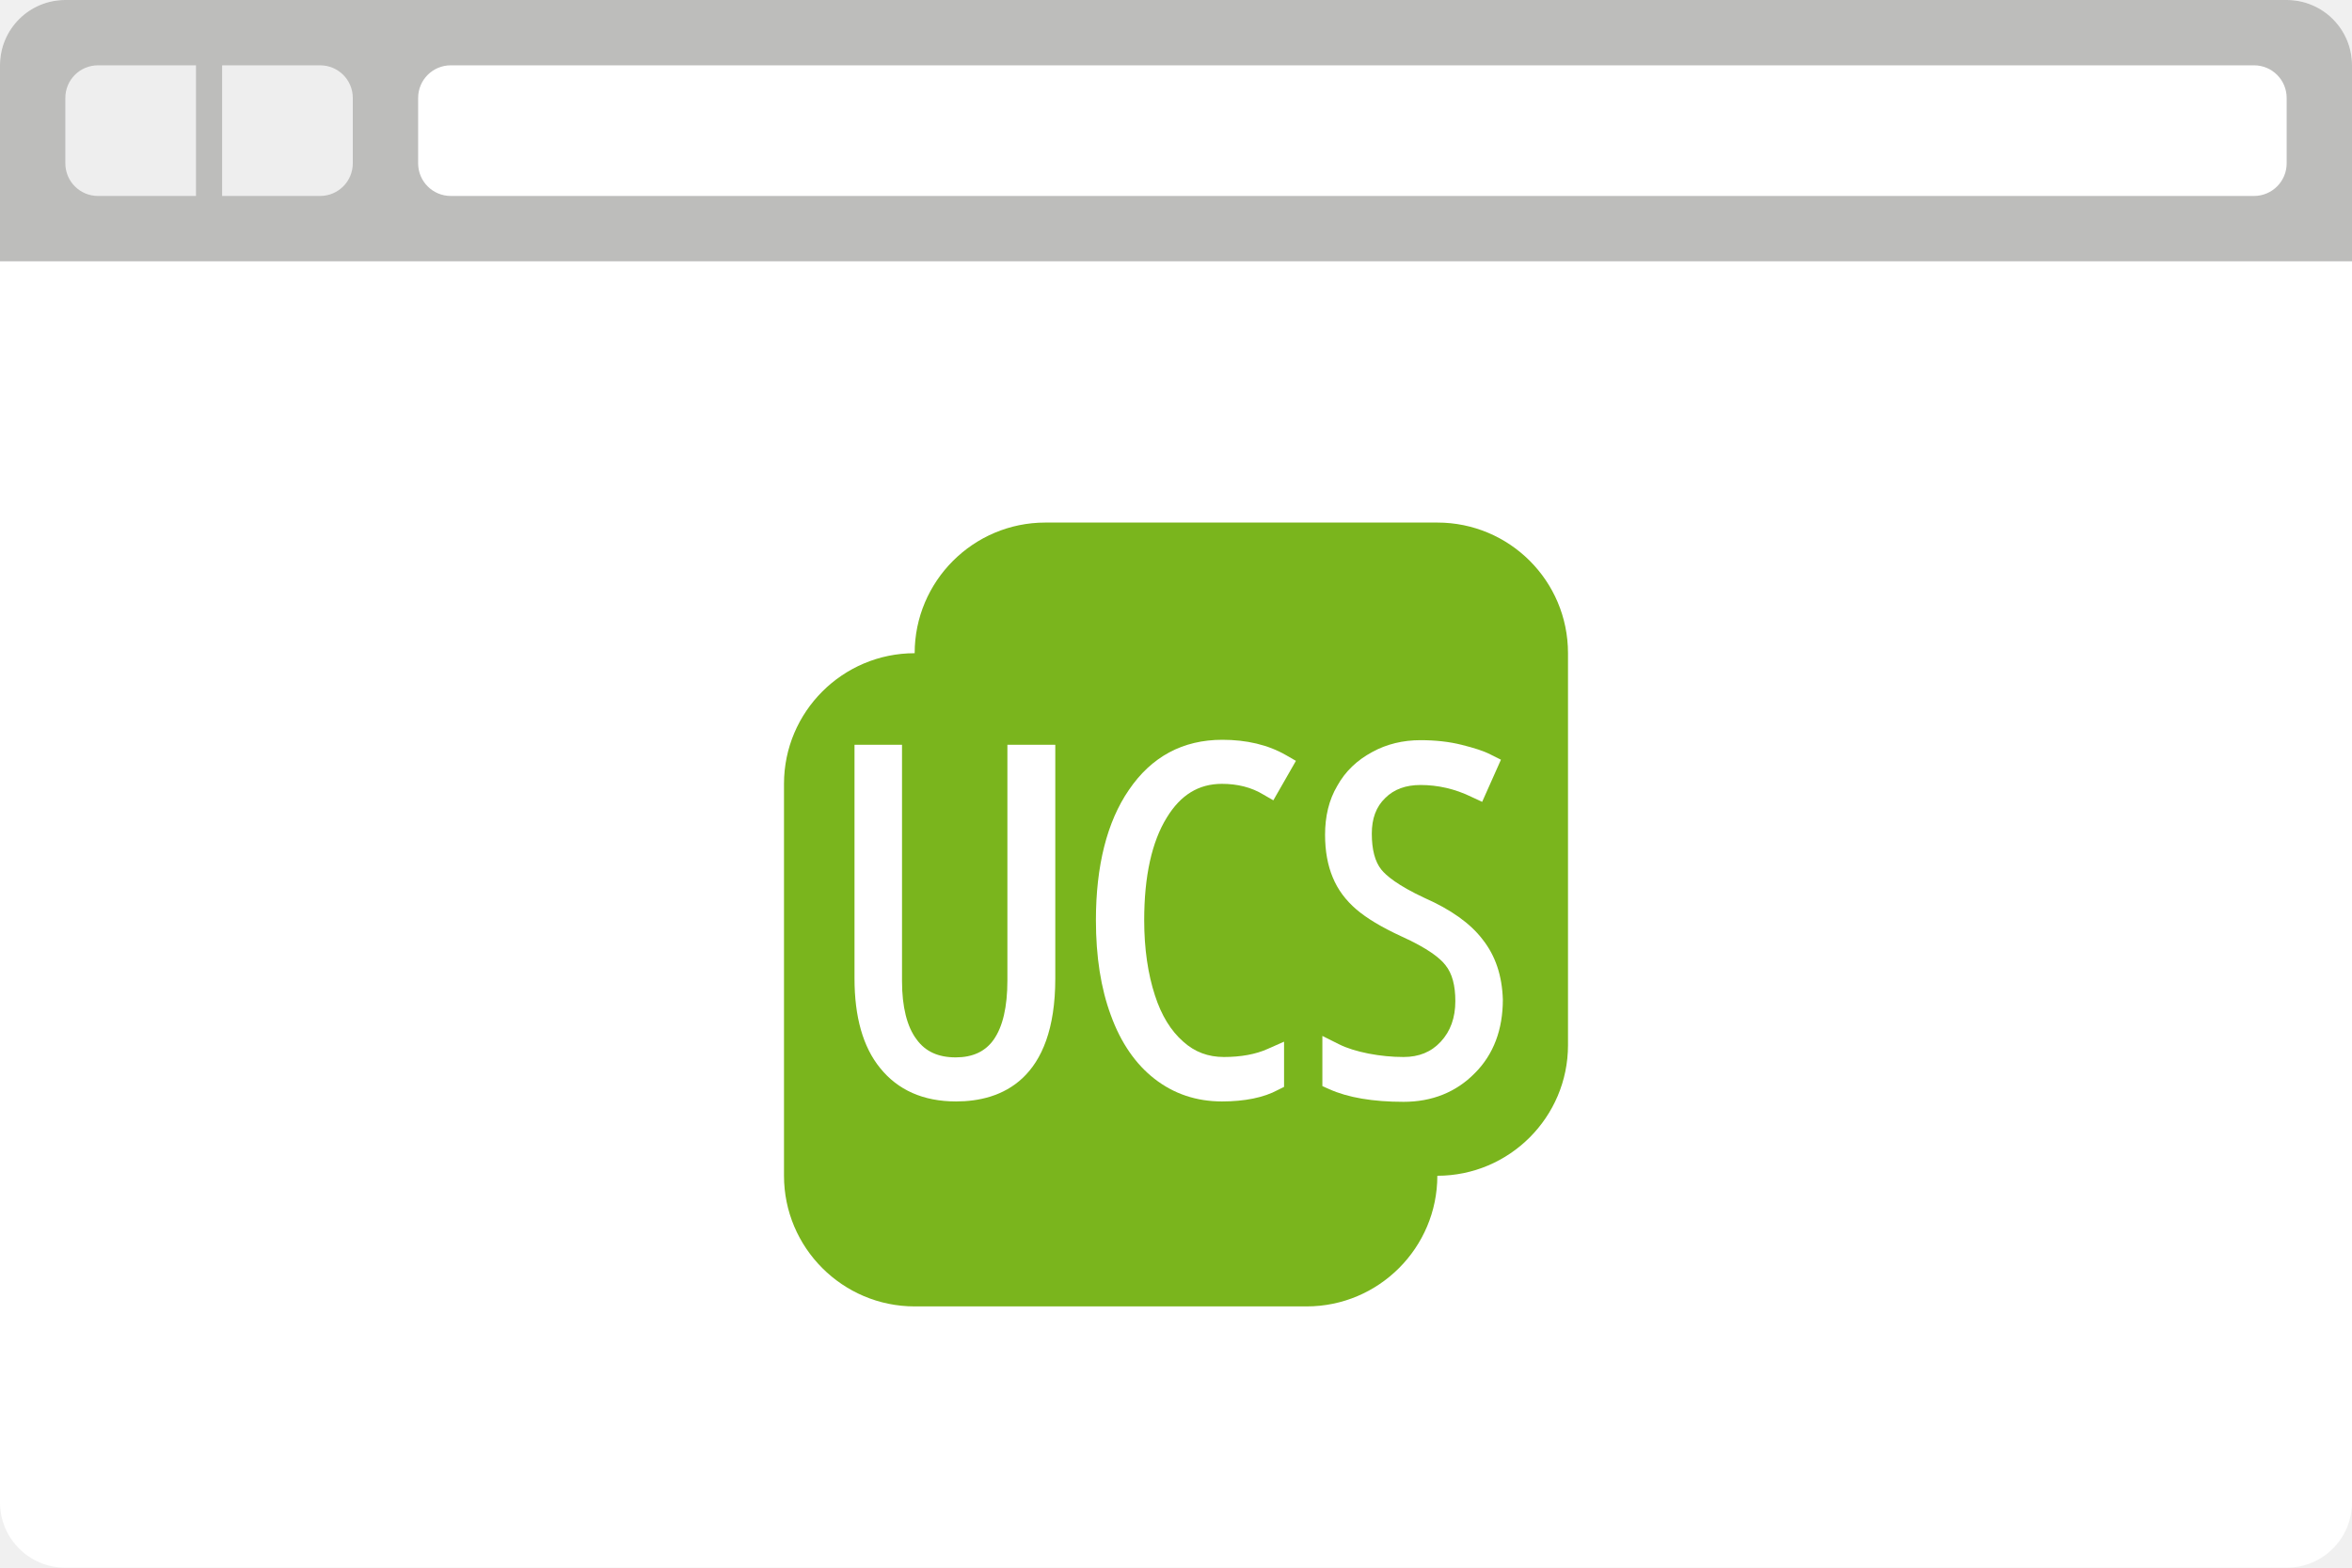
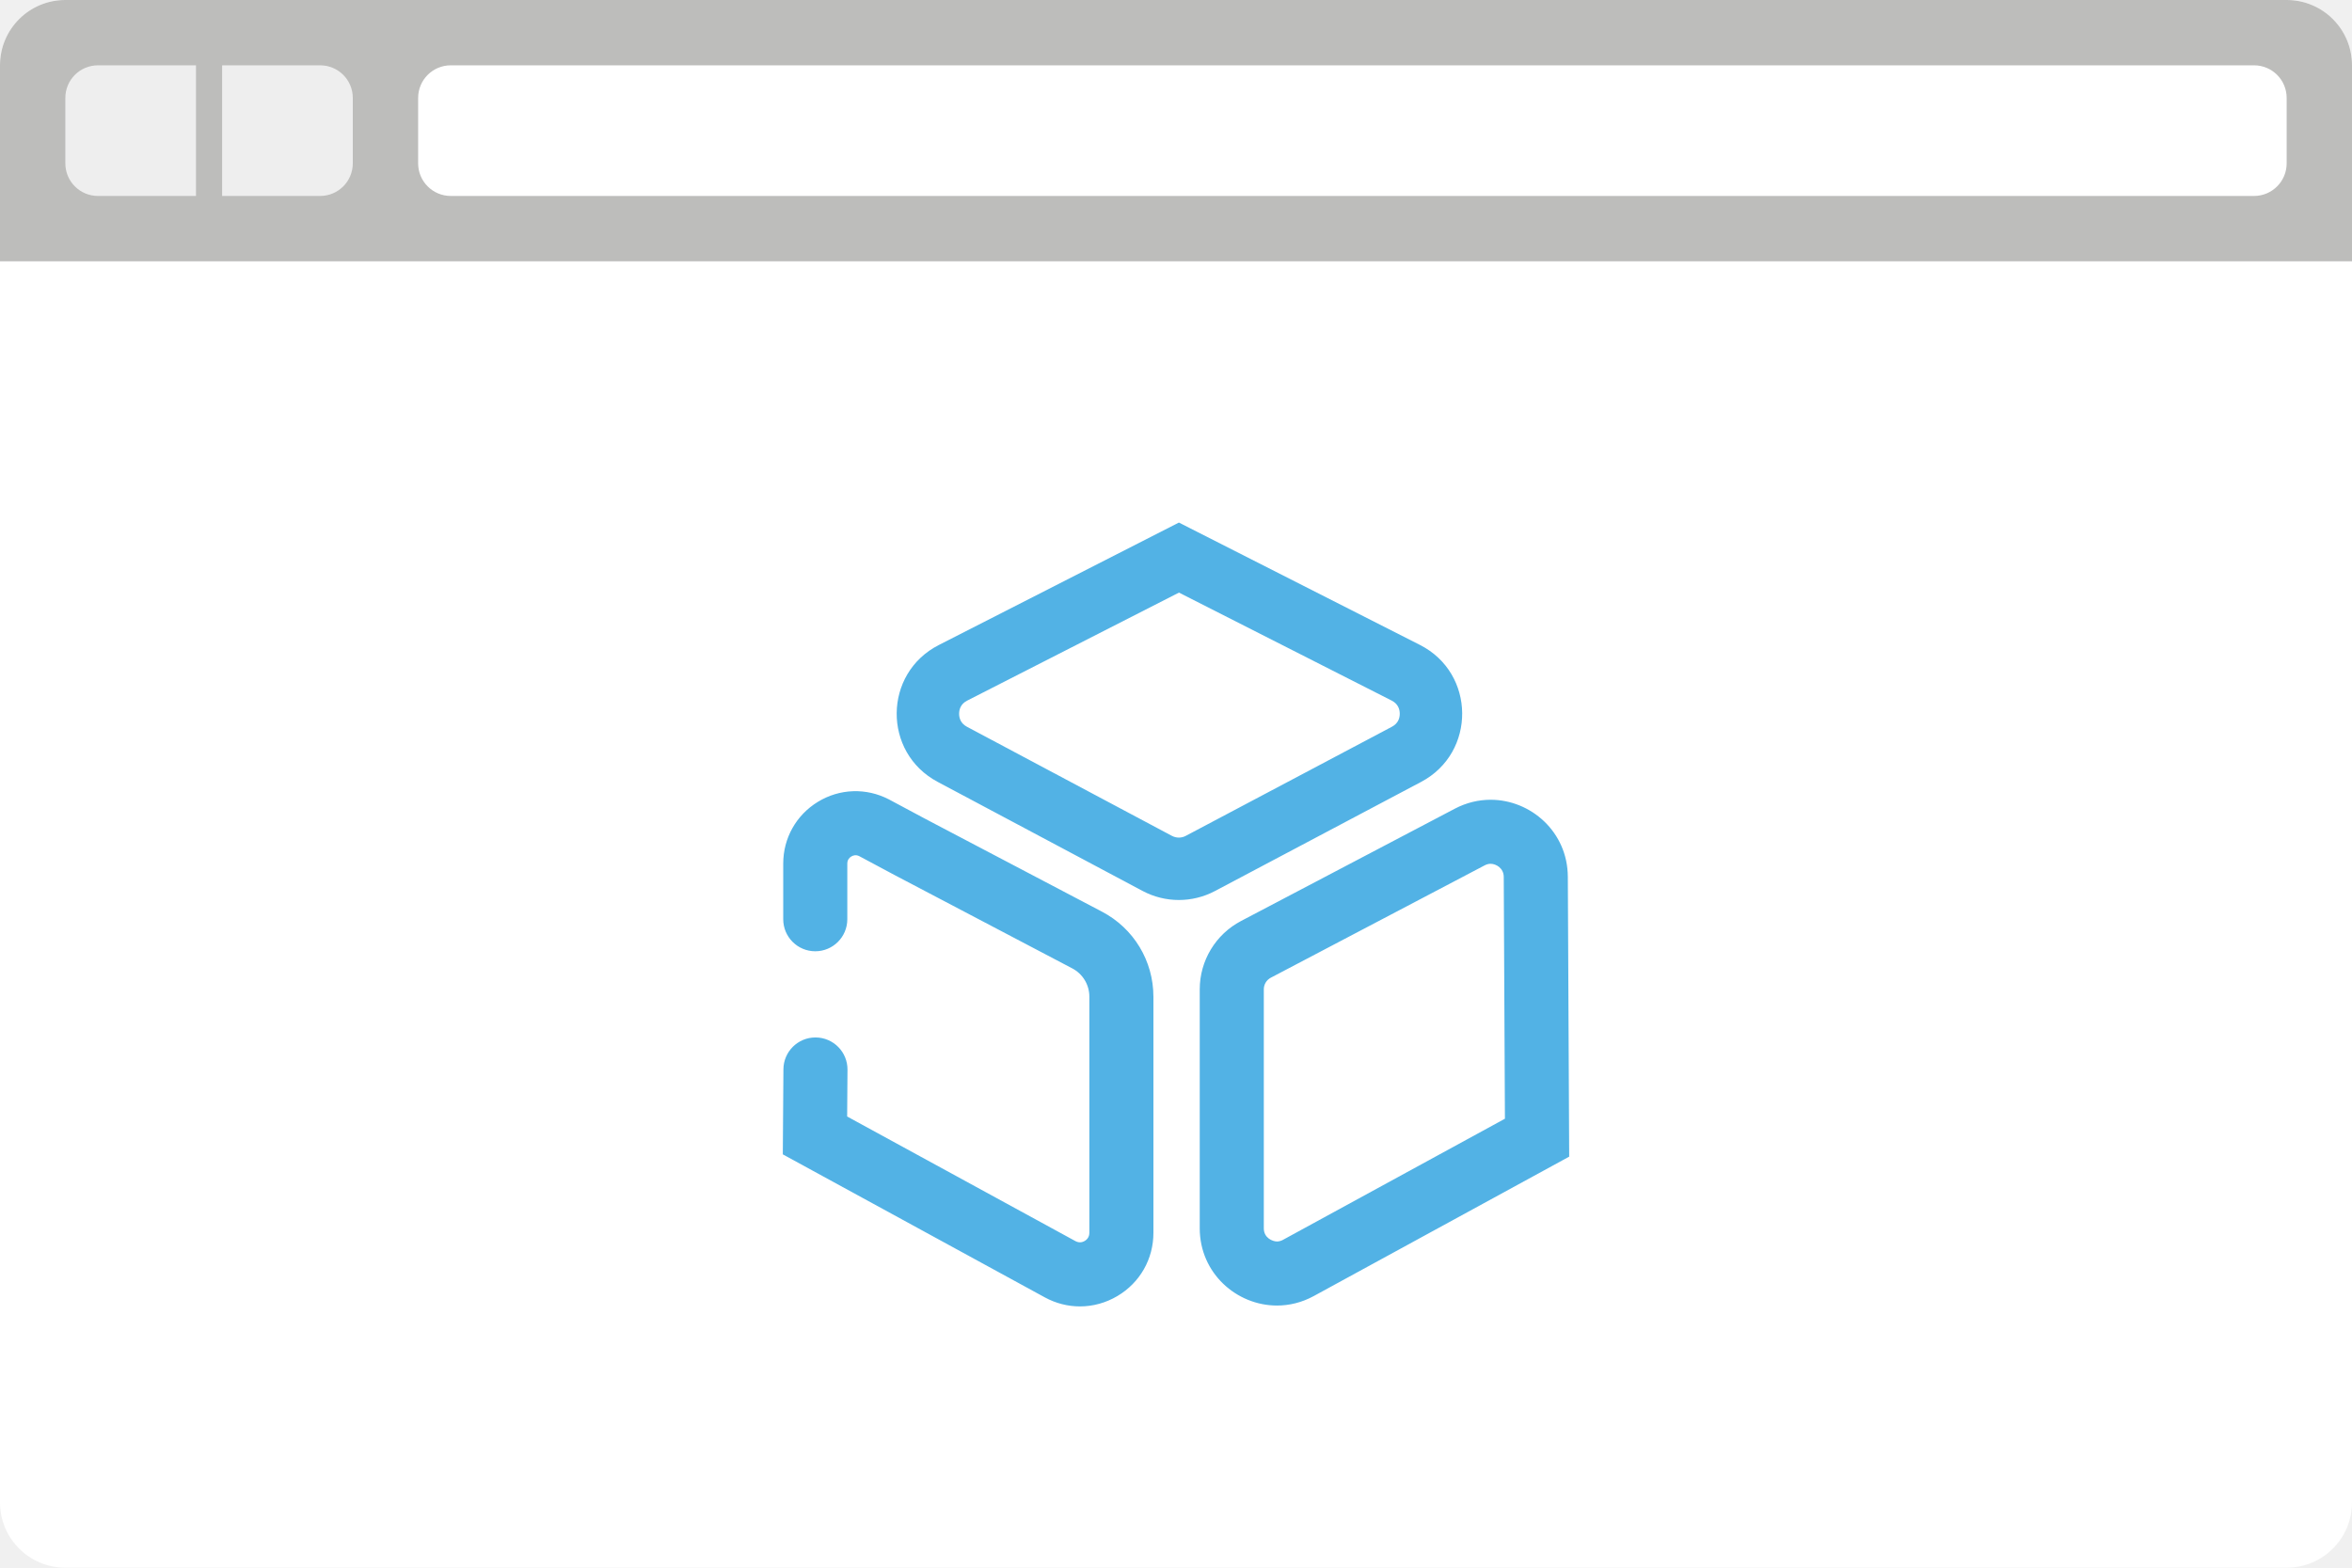
- <svg xmlns="http://www.w3.org/2000/svg" id="SvgjsSvg374561" width="180" height="120" version="1.1" viewBox="740 320 180 120">
-   <defs id="SvgjsDefs374562" />
-   <svg id="SvgjsSvg374563" width="180" height="120" version="1.1" viewBox="0 0 180 120" fill="#ffffff" opacity="1" x="740" y="320">
-     <defs id="SvgjsDefs374564" />
-     <svg version="1.1" width="180" height="120">
-       <g>
-         <path fill="#ffffff" stroke="none" paint-order="stroke fill markers" fill-rule="evenodd" d=" M 5 -0 C 5 -0 175 -0 175 -0 C 177.765 -0 180 2.235 180 5 C 180 5 180 115 180 115 C 180 117.765 177.765 120 175 120 C 175 120 5 120 5 120 C 2.235 120 -0 117.765 -0 115 C -0 115 -0 5 -0 5 C -0 2.235 2.235 -0 5 -0 Z" />
-       </g>
-     </svg>
-   </svg>
-   <svg id="SvgjsSvg374567" width="180" height="20" version="1.1" viewBox="0 0 180 20" fill="#bdbdbb" opacity="1" x="740" y="320">
-     <defs id="SvgjsDefs374568" />
-     <svg version="1.1" width="180" height="20">
-       <g>
-         <path fill="#bdbdbb" stroke="none" paint-order="stroke fill markers" fill-rule="evenodd" d=" M 5 -0 C 5 -0 175 -0 175 -0 C 177.765 -0 180 2.235 180 5 C 180 5 180 20 180 20 C 180 20 180 20 180 20 C 180 20 -0 20 -0 20 C -0 20 -0 20 -0 20 C -0 20 -0 5 -0 5 C -0 2.235 2.235 -0 5 -0 Z" />
-       </g>
-     </svg>
-   </svg>
-   <svg id="SvgjsSvg374571" width="61" height="60" version="1.1" viewBox="799 360 61 60" x="799" y="360">
-     <defs id="SvgjsDefs374572" />
-     <svg id="SvgjsSvg374573" width="61" height="60" version="1.1" viewBox="799 360 61 60" x="799" y="360">
-       <defs id="SvgjsDefs374574" />
-       <svg id="SvgjsSvg374575" width="61" height="60" version="1.1" viewBox="0 0 61 60" fill="#7ab51d" opacity="1" x="799" y="360">
-         <defs id="SvgjsDefs374576" />
-         <svg version="1.1" width="61" height="60">
-           <g>
-             <path fill="#7ab51d" stroke="none" paint-order="stroke fill markers" fill-rule="evenodd" d=" M 51 0 C 51 0 21 0 21 0 C 15.487 0 11 4.487 11 10 C 11 10 11 10 11 10 C 11 10 11 10 11 10 C 5.487 10 1 14.487 1 20 C 1 20 1 50 1 50 C 1 55.513 5.487 60 11 60 C 11 60 41 60 41 60 C 46.513 60 51 55.513 51 50 C 56.513 50 61 45.513 61 40 C 61 40 61 10 61 10 C 61 4.457 56.513 0 51 0 Z" />
-           </g>
-         </svg>
-       </svg>
-     </svg>
-     <svg id="SvgjsSvg374579" width="15" height="29" version="1.1" viewBox="0 0 15 29" fill="#ffffff" opacity="1" x="841" y="376">
-       <defs id="SvgjsDefs374580" />
-       <svg version="1.1" width="15" height="29">
-         <g>
-           <path fill="#ffffff" stroke="none" paint-order="stroke fill markers" fill-rule="evenodd" d=" M 12.46 15.906 C 11.522 14.675 10.026 13.619 8.032 12.739 C 5.95 11.771 5.07 11.009 4.718 10.569 C 4.22 9.953 3.985 9.015 3.985 7.812 C 3.985 6.669 4.308 5.76 5.012 5.085 C 5.686 4.411 6.595 4.088 7.709 4.088 C 9.029 4.088 10.349 4.381 11.61 4.997 C 11.61 4.997 12.431 5.378 12.431 5.378 C 12.431 5.378 13.868 2.152 13.868 2.152 C 13.868 2.152 13.105 1.771 13.105 1.771 C 12.548 1.478 11.786 1.243 10.847 1.009 C 9.909 0.774 8.853 0.657 7.709 0.657 C 6.39 0.657 5.129 0.95 4.014 1.566 C 2.871 2.182 1.962 3.032 1.346 4.147 C 0.701 5.232 0.408 6.493 0.408 7.9 C 0.408 9.161 0.613 10.246 0.994 11.155 C 1.375 12.094 1.991 12.915 2.812 13.619 C 3.604 14.293 4.718 14.968 6.243 15.672 C 8.325 16.61 9.234 17.372 9.616 17.871 C 10.144 18.516 10.378 19.455 10.378 20.628 C 10.378 21.918 9.997 22.944 9.264 23.736 C 8.531 24.528 7.592 24.909 6.419 24.909 C 5.539 24.909 4.63 24.821 3.721 24.645 C 2.841 24.469 2.079 24.235 1.492 23.941 C 1.492 23.941 0.202 23.296 0.202 23.296 C 0.202 23.296 0.202 27.138 0.202 27.138 C 0.202 27.138 0.73 27.372 0.73 27.372 C 2.167 28.018 4.073 28.34 6.419 28.34 C 8.589 28.34 10.437 27.607 11.874 26.141 C 13.311 24.704 14.014 22.798 14.014 20.51 C 13.956 18.692 13.457 17.167 12.46 15.906 Z" />
-         </g>
-       </svg>
-     </svg>
-     <svg id="SvgjsSvg374583" width="17" height="29" version="1.1" viewBox="0 0 17 29" fill="#ffffff" opacity="1" x="823" y="376">
-       <defs id="SvgjsDefs374584" />
-       <svg version="1.1" width="17" height="29">
-         <g>
-           <path fill="#ffffff" stroke="none" paint-order="stroke fill markers" fill-rule="evenodd" d=" M 10.519 4 C 11.692 4 12.777 4.264 13.686 4.821 C 13.686 4.821 14.449 5.261 14.449 5.261 C 14.449 5.261 16.179 2.24 16.179 2.24 C 16.179 2.24 15.416 1.801 15.416 1.801 C 14.038 1.009 12.396 0.628 10.548 0.628 C 7.528 0.628 5.123 1.918 3.393 4.469 C 1.721 6.903 0.871 10.276 0.871 14.44 C 0.871 17.226 1.252 19.66 2.014 21.713 C 2.777 23.824 3.921 25.466 5.358 26.581 C 6.824 27.724 8.554 28.311 10.519 28.311 C 12.249 28.311 13.715 28.018 14.8 27.431 C 14.8 27.431 15.27 27.196 15.27 27.196 C 15.27 27.196 15.27 23.736 15.27 23.736 C 15.27 23.736 14.009 24.293 14.009 24.293 C 13.1 24.704 11.956 24.909 10.665 24.909 C 9.463 24.909 8.437 24.528 7.557 23.736 C 6.619 22.915 5.886 21.742 5.387 20.188 C 4.859 18.575 4.566 16.639 4.566 14.44 C 4.566 11.067 5.152 8.428 6.296 6.581 C 7.352 4.85 8.73 4 10.519 4 Z" />
-         </g>
-       </svg>
-     </svg>
-     <svg id="SvgjsSvg374587" width="16" height="28" version="1.1" viewBox="0 0 16 28" fill="#ffffff" opacity="1" x="805" y="377">
-       <defs id="SvgjsDefs374588" />
-       <svg version="1.1" width="16" height="28">
-         <g>
-           <path fill="#ffffff" stroke="none" paint-order="stroke fill markers" fill-rule="evenodd" d=" M 12.097 18.044 C 12.097 20.067 11.745 21.592 11.041 22.589 C 10.396 23.498 9.428 23.938 8.138 23.938 C 6.818 23.938 5.821 23.498 5.146 22.56 C 4.413 21.592 4.032 20.067 4.032 18.103 C 4.032 18.103 4.032 0.009 4.032 0.009 C 4.032 0.009 0.396 0.009 0.396 0.009 C 0.396 0.009 0.396 17.897 0.396 17.897 C 0.396 20.83 1.041 23.147 2.361 24.759 C 3.71 26.431 5.645 27.311 8.167 27.311 C 11.627 27.311 15.762 25.669 15.762 17.897 C 15.762 17.897 15.762 0.009 15.762 0.009 C 15.762 0.009 12.097 0.009 12.097 0.009 C 12.097 0.009 12.097 18.044 12.097 18.044 Z" />
-         </g>
-       </svg>
-     </svg>
-   </svg>
-   <svg id="SvgjsSvg374591" width="143" height="10" version="1.1" viewBox="0 0 143 10" fill="#ffffff" opacity="1" x="772" y="325">
-     <defs id="SvgjsDefs374592" />
-     <svg version="1.1" width="143" height="10">
-       <g>
-         <path fill="#ffffff" stroke="none" paint-order="stroke fill markers" fill-rule="evenodd" d=" M 2.5 -0 C 2.5 -0 140.5 -0 140.5 -0 C 141.882 -0 143 1.117 143 2.5 C 143 2.5 143 7.5 143 7.5 C 143 8.882 141.882 10 140.5 10 C 140.5 10 2.5 10 2.5 10 C 1.117 10 -0 8.882 -0 7.5 C -0 7.5 -0 2.5 -0 2.5 C -0 1.117 1.117 -0 2.5 -0 Z" />
-       </g>
-     </svg>
-   </svg>
-   <svg id="SvgjsSvg374595" width="10" height="10" version="1.1" viewBox="0 0 10 10" fill="#eeeeee" opacity="1" x="745" y="325">
-     <defs id="SvgjsDefs374596" />
-     <svg version="1.1" width="10" height="10">
-       <g>
-         <path fill="#eeeeee" stroke="none" paint-order="stroke fill markers" fill-rule="evenodd" d=" M 2.5 -0 C 2.5 -0 10 -0 10 -0 C 10 -0 10 -0 10 -0 C 10 -0 10 10 10 10 C 10 10 10 10 10 10 C 10 10 2.5 10 2.5 10 C 1.117 10 -0 8.882 -0 7.5 C -0 7.5 -0 2.5 -0 2.5 C -0 1.117 1.117 -0 2.5 -0 Z" />
-       </g>
-     </svg>
-   </svg>
-   <svg id="SvgjsSvg374599" width="10" height="10" version="1.1" viewBox="0 0 10 10" fill="#eeeeee" opacity="1" x="757" y="325">
-     <defs id="SvgjsDefs374600" />
-     <svg version="1.1" width="10" height="10">
-       <g>
-         <path fill="#eeeeee" stroke="none" paint-order="stroke fill markers" fill-rule="evenodd" d=" M -0 -0 C -0 -0 7.5 -0 7.5 -0 C 8.882 -0 10 1.117 10 2.5 C 10 2.5 10 7.5 10 7.5 C 10 8.882 8.882 10 7.5 10 C 7.5 10 -0 10 -0 10 C -0 10 -0 10 -0 10 C -0 10 -0 -0 -0 -0 C -0 -0 -0 -0 -0 -0 Z" />
-       </g>
-     </svg>
-   </svg>
+ <svg xmlns="http://www.w3.org/2000/svg" id="SvgjsSvg374599" version="1.1" viewBox="0 0 180 120">
+   <defs>
+     <style>
+       .st0 {
+         fill: #fff;
+       }
+ 
+       .st0, .st1, .st2 {
+         fill-rule: evenodd;
+       }
+ 
+       .st3 {
+         fill: #52b2e5;
+       }
+ 
+       .st1 {
+         fill: #bdbdbb;
+       }
+ 
+       .st2 {
+         fill: #eee;
+       }
+     </style>
+   </defs>
+   <path class="st0" d="M5,0h170c2.765,0,5,2.235,5,5v110c0,2.765-2.235,5-5,5H5C2.235,120-0,117.765-0,115V5C-0,2.235,2.235,0,5,0Z" />
+   <path class="st1" d="M5,0h170c2.765,0,5,2.235,5,5v15H-0V5C-0,2.235,2.235,0,5,0Z" />
+   <path class="st0" d="M34.5,5h138c1.383,0,2.5,1.117,2.5,2.5v5c0,1.383-1.117,2.5-2.5,2.5H34.5c-1.383,0-2.5-1.117-2.5-2.5v-5c0-1.383,1.117-2.5,2.5-2.5Z" />
+   <path class="st2" d="M7.5,5h7.5v10h-7.5c-1.383,0-2.5-1.117-2.5-2.5v-5c0-1.383,1.117-2.5,2.5-2.5Z" />
+   <path class="st2" d="M17,5h7.5c1.383,0,2.5,1.117,2.5,2.5v5c0,1.383-1.117,2.5-2.5,2.5h-7.5V5h0Z" />
+   <path id="BILDMARKE" class="st3" d="M108.76,59.851c4.23-2.24,4.178-8.317-.09-10.484l-18.448-9.367-18.376,9.374c-4.253,2.17-4.306,8.228-.092,10.472l15.689,8.352c.867.462,1.821.693,2.775.693.949,0,1.899-.229,2.763-.686l15.778-8.354ZM90.219,64.114c-.184,0-.367-.046-.53-.132l-15.689-8.352c-.499-.266-.6-.693-.598-1.005.003-.312.112-.738.615-.995l16.21-8.269,16.28,8.266c.505.257.614.683.617.996.003.313-.099.741-.6,1.006l-15.778,8.354c-.162.086-.344.131-.527.131ZM119.986,67.103c-.016-3.418-2.825-5.885-5.909-5.885-.911,0-1.848.216-2.742.686l-16.36,8.596c-1.942,1.021-3.158,3.034-3.158,5.228v18.293c0,3.437,2.821,5.913,5.912,5.913.939,0,1.905-.229,2.822-.731l19.54-10.666-.104-21.433ZM98.201,94.899c-.161.088-.316.131-.473.131-.317,0-1.008-.254-1.008-1.01v-18.293c0-.373.205-.713.536-.888l16.36-8.596c.157-.083.308-.123.461-.123.404,0,1.003.319,1.006,1.006l.09,18.508-16.973,9.264ZM88.272,76.29v18.079c0,2.005-1.029,3.813-2.754,4.836-.892.529-1.879.795-2.868.795-.923 0-1.847-.231-2.696-.695l-20.045-10.943.047-6.515c.01-1.348,1.105-2.434,2.451-2.434.006,0,.012,0,.018 0,1.354.01,2.444,1.115,2.434,2.469l-.026,3.582,17.471,9.538c.313.171.581.065.712-.013.132-.078.353-.263.353-.619v-18.079c0-.911-.501-1.741-1.308-2.165l-13.585-7.138-2.718-1.454c-.257-.127-.472-.056-.609.028-.139.084-.304.247-.304.541v4.261c0,1.354-1.098,2.452-2.452,2.452s-2.452-1.098-2.452-2.452v-4.261c0-1.947.993-3.715,2.655-4.728,1.663-1.013,3.688-1.085,5.419-.192l.033.017,2.732,1.462,13.56,7.125c2.425,1.274,3.931,3.767,3.931,6.506Z" />
</svg>
